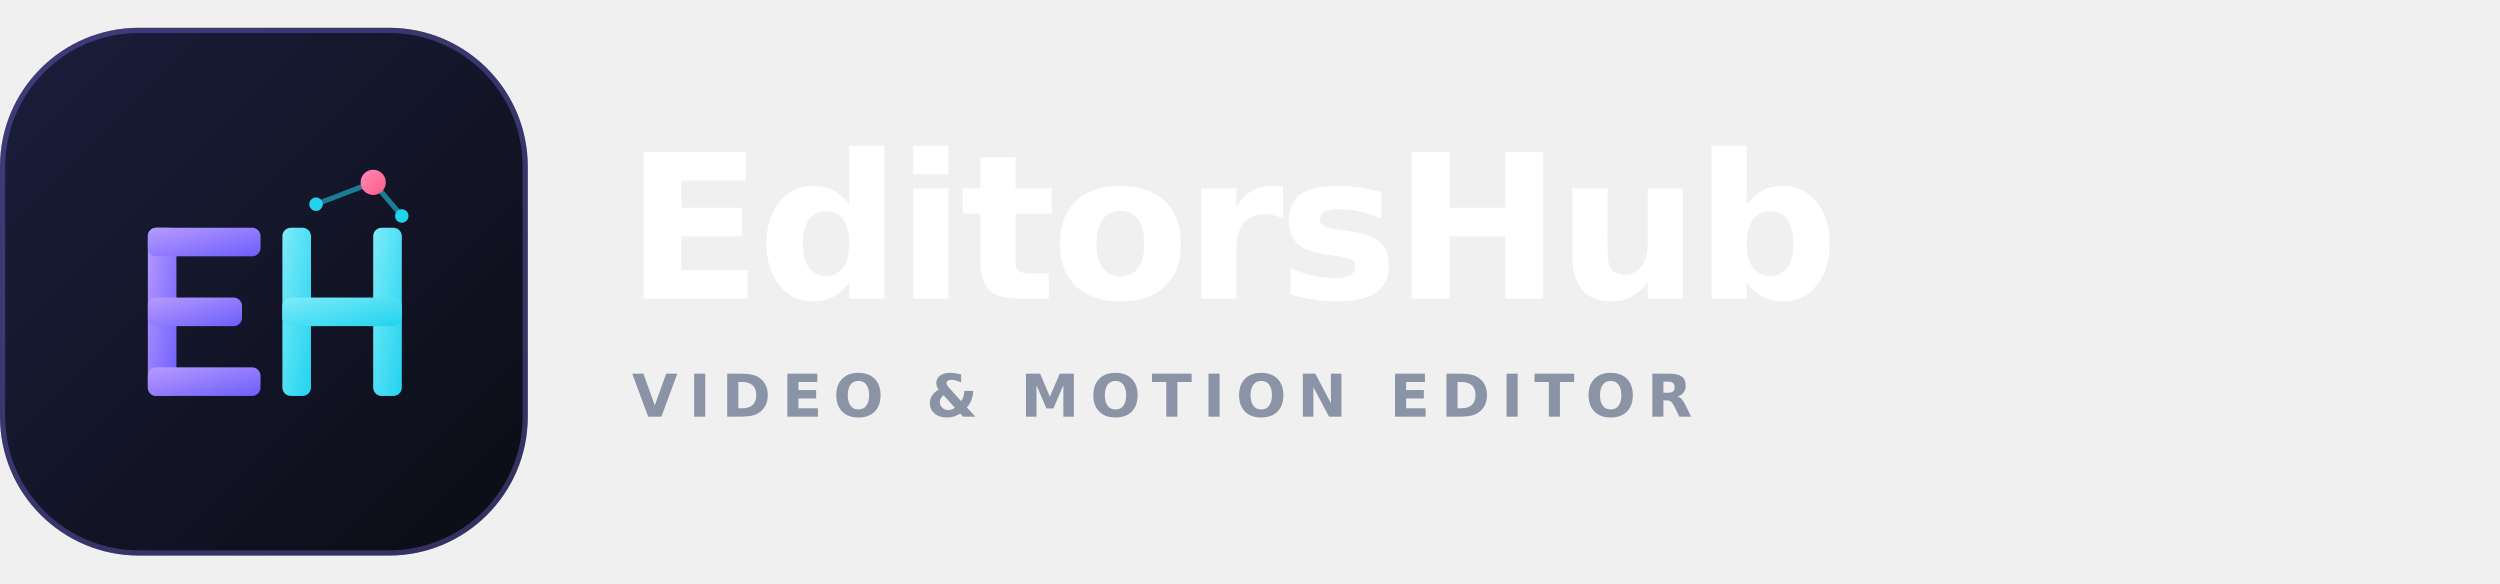
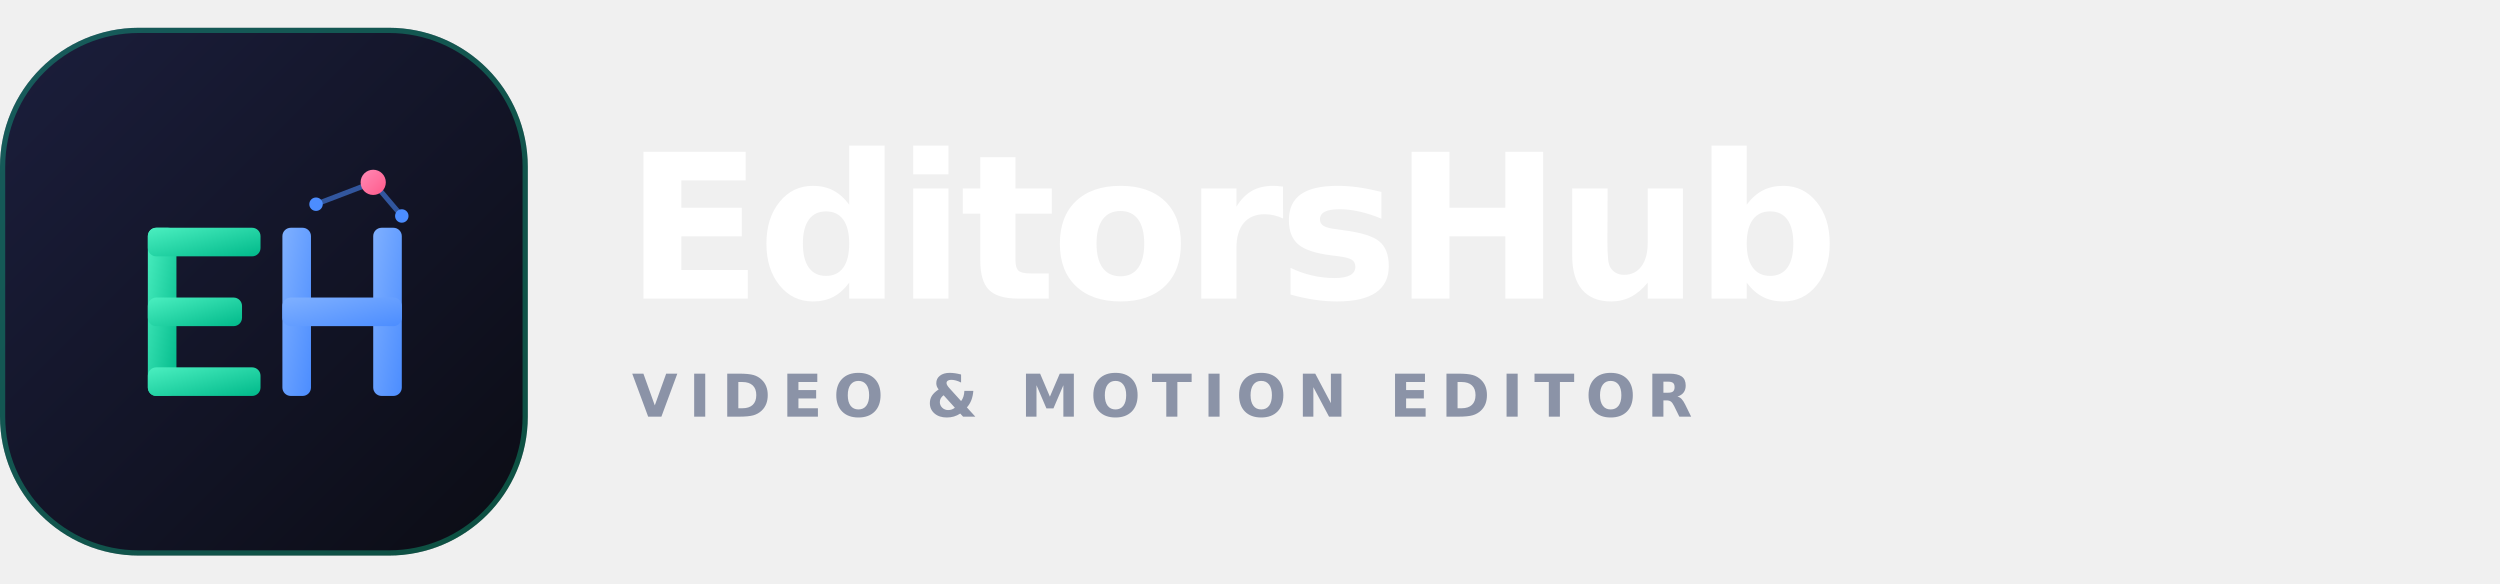
<svg xmlns="http://www.w3.org/2000/svg" viewBox="0 0 720 168" role="img" aria-labelledby="lt">
  <defs>
    <linearGradient id="lframe" x1="0" y1="0" x2="1" y2="1">
      <stop offset="0" stop-color="#1B1E3C" />
      <stop offset="1" stop-color="#0B0C14" />
    </linearGradient>
    <linearGradient id="le" x1="0" y1="0" x2="1" y2="1">
-       <stop offset="0" stop-color="#B79BFF" />
-       <stop offset="1" stop-color="#6D5EFC" />
+       <stop offset="0" stop-color="#4BEFC0" />
+       <stop offset="1" stop-color="#00B98A" />
    </linearGradient>
    <linearGradient id="lh" x1="0" y1="0" x2="1" y2="1">
-       <stop offset="0" stop-color="#7DEBFA" />
-       <stop offset="1" stop-color="#22D3EE" />
+       <stop offset="0" stop-color="#7FB0FF" />
+       <stop offset="1" stop-color="#4C8DFF" />
    </linearGradient>
    <linearGradient id="la" x1="0" y1="0" x2="1" y2="1">
      <stop offset="0" stop-color="#FF8AB6" />
      <stop offset="1" stop-color="#FF5A8A" />
    </linearGradient>
  </defs>
  <rect x="0" y="8" width="152" height="152" rx="40" fill="url(#lframe)" />
-   <rect x="0.75" y="8.75" width="150.5" height="150.5" rx="39.25" fill="none" stroke="#8B7BFF" stroke-opacity="0.32" stroke-width="1.5" />
+   <rect x="0.75" y="8.75" width="150.5" height="150.5" rx="39.25" fill="none" stroke="#10E0A0" stroke-opacity="0.32" stroke-width="1.5" />
  <g transform="translate(14 22) scale(0.2421875)">
-     <g stroke="#22D3EE" stroke-opacity="0.55" stroke-width="6" stroke-linecap="round" fill="none">
+     <g stroke="#4C8DFF" stroke-opacity="0.55" stroke-width="6" stroke-linecap="round" fill="none">
      <path d="M318 152 L386 126 L420 166" />
    </g>
-     <circle cx="318" cy="152" r="8" fill="#22D3EE" />
-     <circle cx="420" cy="166" r="8" fill="#22D3EE" />
+     <circle cx="318" cy="152" r="8" fill="#4C8DFF" />
+     <circle cx="420" cy="166" r="8" fill="#4C8DFF" />
    <circle cx="386" cy="126" r="15" fill="url(#la)" />
    <g fill="url(#le)">
      <rect x="118" y="180" width="34" height="200" rx="10" />
      <rect x="118" y="180" width="134" height="34" rx="10" />
      <rect x="118" y="263" width="112" height="34" rx="10" />
      <rect x="118" y="346" width="134" height="34" rx="10" />
    </g>
    <g fill="url(#lh)">
      <rect x="278" y="180" width="34" height="200" rx="10" />
      <rect x="386" y="180" width="34" height="200" rx="10" />
      <rect x="278" y="263" width="142" height="34" rx="10" />
    </g>
  </g>
  <path d="M185.32 86L185.32 43.72L214.75 43.72L214.75 51.96L196.23 51.96L196.23 59.83L213.64 59.83L213.64 68.07L196.23 68.07L196.23 77.76L215.37 77.76L215.37 86 M244.57 58.93L244.57 41.93L254.77 41.93L254.77 86L244.57 86L244.57 81.41Q242.48 84.22 239.96 85.52Q237.43 86.82 234.12 86.82Q228.26 86.82 224.49 82.16Q220.73 77.50 220.73 70.17Q220.73 62.83 224.49 58.18Q228.26 53.52 234.12 53.52Q237.41 53.52 239.94 54.83Q242.48 56.15 244.57 58.93M237.89 79.46Q241.14 79.46 242.86 77.08Q244.57 74.70 244.57 70.17Q244.57 65.64 242.86 63.26Q241.14 60.88 237.89 60.88Q234.66 60.88 232.95 63.26Q231.23 65.64 231.23 70.17Q231.23 74.70 232.95 77.08Q234.66 79.46 237.89 79.46 M263.01 86L263.01 54.28L273.15 54.28L273.15 86L263.01 86M263.01 50.20L263.01 41.93L273.15 41.93L273.15 50.20 M282.32 45.28L292.46 45.28L292.46 54.28L302.91 54.28L302.91 61.53L292.46 61.53L292.46 74.98Q292.46 77.19 293.34 77.97Q294.22 78.75 296.82 78.75L302.04 78.75L302.04 86L293.34 86Q287.34 86 284.83 83.49Q282.32 80.99 282.32 74.98L282.32 61.53L277.28 61.53L277.28 54.28L282.32 54.28 M322.71 60.77Q319.34 60.77 317.57 63.19Q315.80 65.61 315.80 70.17Q315.80 74.73 317.57 77.15Q319.34 79.57 322.71 79.57Q326.02 79.57 327.78 77.15Q329.54 74.73 329.54 70.17Q329.54 65.61 327.78 63.19Q326.02 60.77 322.71 60.77M322.71 53.52Q330.89 53.52 335.50 57.93Q340.10 62.35 340.10 70.17Q340.10 77.99 335.50 82.40Q330.89 86.82 322.71 86.82Q314.50 86.82 309.87 82.40Q305.24 77.99 305.24 70.17Q305.24 62.35 309.87 57.93Q314.50 53.52 322.71 53.52 M369.50 53.74L369.52 62.92Q368.19 62.30 366.88 62Q365.56 61.70 364.23 61.70Q360.32 61.70 358.21 64.21Q356.10 66.71 356.10 71.39L356.10 86L345.96 86L345.96 54.28L356.10 54.28L356.10 59.49Q358.05 56.38 360.59 54.95Q363.12 53.52 366.66 53.52Q367.17 53.52 367.77 53.56Q368.36 53.60 369.50 53.74 M397.85 55.27L397.85 62.98Q394.59 61.62 391.56 60.94Q388.53 60.26 385.84 60.26Q382.95 60.26 381.55 60.98Q380.15 61.70 380.15 63.20Q380.15 64.42 381.21 65.07Q382.27 65.72 385.02 66.03L386.80 66.29Q394.59 67.28 397.28 69.55Q399.97 71.81 399.97 76.65Q399.97 81.72 396.23 84.27Q392.49 86.82 385.07 86.82Q381.93 86.82 378.57 86.33Q375.22 85.83 371.68 84.84L371.68 77.14Q374.71 78.61 377.89 79.34Q381.08 80.08 384.37 80.08Q387.34 80.08 388.84 79.26Q390.34 78.44 390.34 76.82Q390.34 75.46 389.31 74.80Q388.27 74.13 385.19 73.77L383.40 73.54Q376.63 72.69 373.92 70.40Q371.20 68.10 371.20 63.43Q371.20 58.39 374.65 55.95Q378.11 53.52 385.24 53.52Q388.05 53.52 391.13 53.94Q394.22 54.37 397.85 55.27 M406.54 86L406.54 43.72L417.44 43.72L417.44 59.83L433.53 59.83L433.53 43.72L444.43 43.72L444.43 86L433.53 86L433.53 68.07L417.44 68.07L417.44 86 M452.79 73.65L452.79 54.28L462.98 54.28L462.98 57.45Q462.98 60.03 462.96 63.92Q462.93 67.82 462.93 69.12Q462.93 72.94 463.13 74.63Q463.32 76.31 463.81 77.08Q464.43 78.07 465.43 78.61Q466.44 79.15 467.74 79.15Q470.91 79.15 472.73 76.71Q474.54 74.28 474.54 69.94L474.54 54.28L484.68 54.28L484.68 86L474.54 86L474.54 81.41Q472.25 84.19 469.68 85.50Q467.12 86.82 464.03 86.82Q458.54 86.82 455.66 83.45Q452.79 80.08 452.79 73.65 M509.80 79.46Q513.06 79.46 514.77 77.08Q516.48 74.70 516.48 70.17Q516.48 65.64 514.77 63.26Q513.06 60.88 509.80 60.88Q506.54 60.88 504.80 63.27Q503.06 65.67 503.06 70.17Q503.06 74.67 504.80 77.06Q506.54 79.46 509.80 79.46M503.06 41.93L503.06 58.93Q505.15 56.15 507.70 54.83Q510.25 53.52 513.57 53.52Q519.43 53.52 523.19 58.18Q526.96 62.83 526.96 70.17Q526.96 77.50 523.19 82.16Q519.43 86.82 513.57 86.82Q510.25 86.82 507.70 85.50Q505.15 84.19 503.06 81.41L503.06 86L492.92 86L492.92 41.93" fill="#FFFFFF" />
  <path d="M186.67 120L182.08 107.61L185.30 107.61L188.58 116.75L191.86 107.61L195.07 107.61L190.48 120 M199.92 120L199.92 107.61L203.11 107.61L203.11 120 M213.78 110.02L212.64 110.02L212.64 117.58L213.78 117.58Q215.74 117.58 216.78 116.61Q217.81 115.64 217.81 113.79Q217.81 111.95 216.78 110.99Q215.75 110.02 213.78 110.02M209.44 120L209.44 107.61L212.81 107.61Q215.63 107.61 217.02 108.01Q218.40 108.41 219.39 109.38Q220.26 110.21 220.68 111.31Q221.11 112.40 221.11 113.79Q221.11 115.19 220.68 116.29Q220.26 117.39 219.39 118.23Q218.39 119.19 217 119.60Q215.60 120 212.81 120 M226.75 120L226.75 107.61L235.38 107.61L235.38 110.02L229.95 110.02L229.95 112.33L235.05 112.33L235.05 114.75L229.95 114.75L229.95 117.58L235.56 117.58L235.56 120 M247.23 109.70Q245.77 109.70 244.96 110.78Q244.16 111.86 244.16 113.82Q244.16 115.77 244.96 116.85Q245.77 117.92 247.23 117.92Q248.70 117.92 249.50 116.85Q250.31 115.77 250.31 113.82Q250.31 111.86 249.50 110.78Q248.70 109.70 247.23 109.70M247.23 107.38Q250.22 107.38 251.91 109.09Q253.60 110.80 253.60 113.82Q253.60 116.82 251.91 118.53Q250.22 120.24 247.23 120.24Q244.25 120.24 242.55 118.53Q240.85 116.82 240.85 113.82Q240.85 110.80 242.55 109.09Q244.25 107.38 247.23 107.38  M273.41 111.77L276.80 115.51Q277.24 114.93 277.47 114.21Q277.70 113.48 277.74 112.57L280.32 112.57Q280.20 114.08 279.74 115.26Q279.28 116.44 278.46 117.33L280.89 120L277.37 120L276.55 119.10Q275.68 119.68 274.72 119.96Q273.76 120.24 272.68 120.24Q270.49 120.24 269.15 119.09Q267.80 117.94 267.80 116.12Q267.80 114.91 268.39 113.98Q268.98 113.04 270.33 112.16Q269.98 111.72 269.81 111.28Q269.65 110.84 269.65 110.36Q269.65 109.01 270.70 108.20Q271.76 107.38 273.51 107.38Q274.26 107.38 275.08 107.50Q275.90 107.62 276.79 107.86L276.79 110.17Q276.01 109.77 275.31 109.58Q274.61 109.39 273.95 109.39Q273.31 109.39 272.96 109.64Q272.60 109.88 272.60 110.33Q272.60 110.61 272.81 110.97Q273.01 111.33 273.41 111.77M275 117.42L271.76 113.83Q271.22 114.22 270.94 114.72Q270.67 115.21 270.67 115.80Q270.67 116.75 271.37 117.43Q272.08 118.10 273.07 118.10Q273.62 118.10 274.11 117.93Q274.59 117.76 275 117.42  M295.48 120L295.48 107.61L299.55 107.61L302.37 114.24L305.21 107.61L309.27 107.61L309.27 120L306.25 120L306.25 110.94L303.39 117.62L301.37 117.62L298.51 110.94L298.51 120 M321.26 109.70Q319.80 109.70 318.99 110.78Q318.19 111.86 318.19 113.82Q318.19 115.77 318.99 116.85Q319.80 117.92 321.26 117.92Q322.73 117.92 323.53 116.85Q324.34 115.77 324.34 113.82Q324.34 111.86 323.53 110.78Q322.73 109.70 321.26 109.70M321.26 107.38Q324.25 107.38 325.94 109.09Q327.63 110.80 327.63 113.82Q327.63 116.82 325.94 118.53Q324.25 120.24 321.26 120.24Q318.28 120.24 316.58 118.53Q314.88 116.82 314.88 113.82Q314.88 110.80 316.58 109.09Q318.28 107.38 321.26 107.38 M331.77 110.02L331.77 107.61L343.19 107.61L343.19 110.02L339.08 110.02L339.08 120L335.89 120L335.89 110.02 M348.05 120L348.05 107.61L351.24 107.61L351.24 120 M363.23 109.70Q361.77 109.70 360.97 110.78Q360.16 111.86 360.16 113.82Q360.16 115.77 360.97 116.85Q361.77 117.92 363.23 117.92Q364.70 117.92 365.51 116.85Q366.31 115.77 366.31 113.82Q366.31 111.86 365.51 110.78Q364.70 109.70 363.23 109.70M363.23 107.38Q366.22 107.38 367.91 109.09Q369.61 110.80 369.61 113.82Q369.61 116.82 367.91 118.53Q366.22 120.24 363.23 120.24Q360.25 120.24 358.55 118.53Q356.86 116.82 356.86 113.82Q356.86 110.80 358.55 109.09Q360.25 107.38 363.23 107.38 M375.22 120L375.22 107.61L378.79 107.61L383.30 116.11L383.30 107.61L386.33 107.61L386.33 120L382.76 120L378.25 111.50L378.25 120  M401.77 120L401.77 107.61L410.39 107.61L410.39 110.02L404.96 110.02L404.96 112.33L410.07 112.33L410.07 114.75L404.96 114.75L404.96 117.58L410.58 117.58L410.58 120 M420.92 110.02L419.78 110.02L419.78 117.58L420.92 117.58Q422.88 117.58 423.91 116.61Q424.95 115.64 424.95 113.79Q424.95 111.95 423.92 110.99Q422.89 110.02 420.92 110.02M416.58 120L416.58 107.61L419.95 107.61Q422.77 107.61 424.16 108.01Q425.54 108.41 426.53 109.38Q427.40 110.21 427.82 111.31Q428.24 112.40 428.24 113.79Q428.24 115.19 427.82 116.29Q427.40 117.39 426.53 118.23Q425.53 119.19 424.13 119.60Q422.74 120 419.95 120 M433.89 120L433.89 107.61L437.09 107.61L437.09 120 M441.94 110.02L441.94 107.61L453.36 107.61L453.36 110.02L449.25 110.02L449.25 120L446.06 120L446.06 110.02 M463.87 109.70Q462.41 109.70 461.61 110.78Q460.80 111.86 460.80 113.82Q460.80 115.77 461.61 116.85Q462.41 117.92 463.87 117.92Q465.34 117.92 466.15 116.85Q466.95 115.77 466.95 113.82Q466.95 111.86 466.15 110.78Q465.34 109.70 463.87 109.70M463.87 107.38Q466.86 107.38 468.56 109.09Q470.25 110.80 470.25 113.82Q470.25 116.82 468.56 118.53Q466.86 120.24 463.87 120.24Q460.89 120.24 459.20 118.53Q457.50 116.82 457.50 113.82Q457.50 110.80 459.20 109.09Q460.89 107.38 463.87 107.38 M479.06 113.10L480.41 113.10Q481.41 113.10 481.85 112.73Q482.28 112.35 482.28 111.50Q482.28 110.65 481.85 110.29Q481.41 109.92 480.41 109.92L479.06 109.92L479.06 113.10M479.97 115.31L479.06 115.31L479.06 120L475.87 120L475.87 107.61L480.75 107.61Q483.19 107.61 484.34 108.43Q485.48 109.25 485.48 111.03Q485.48 112.26 484.88 113.04Q484.29 113.83 483.10 114.21Q483.75 114.36 484.27 114.88Q484.79 115.41 485.32 116.48L487.05 120L483.65 120L482.14 116.92Q481.68 115.99 481.22 115.65Q480.75 115.31 479.97 115.31" fill="#8B93A7" />
</svg>
